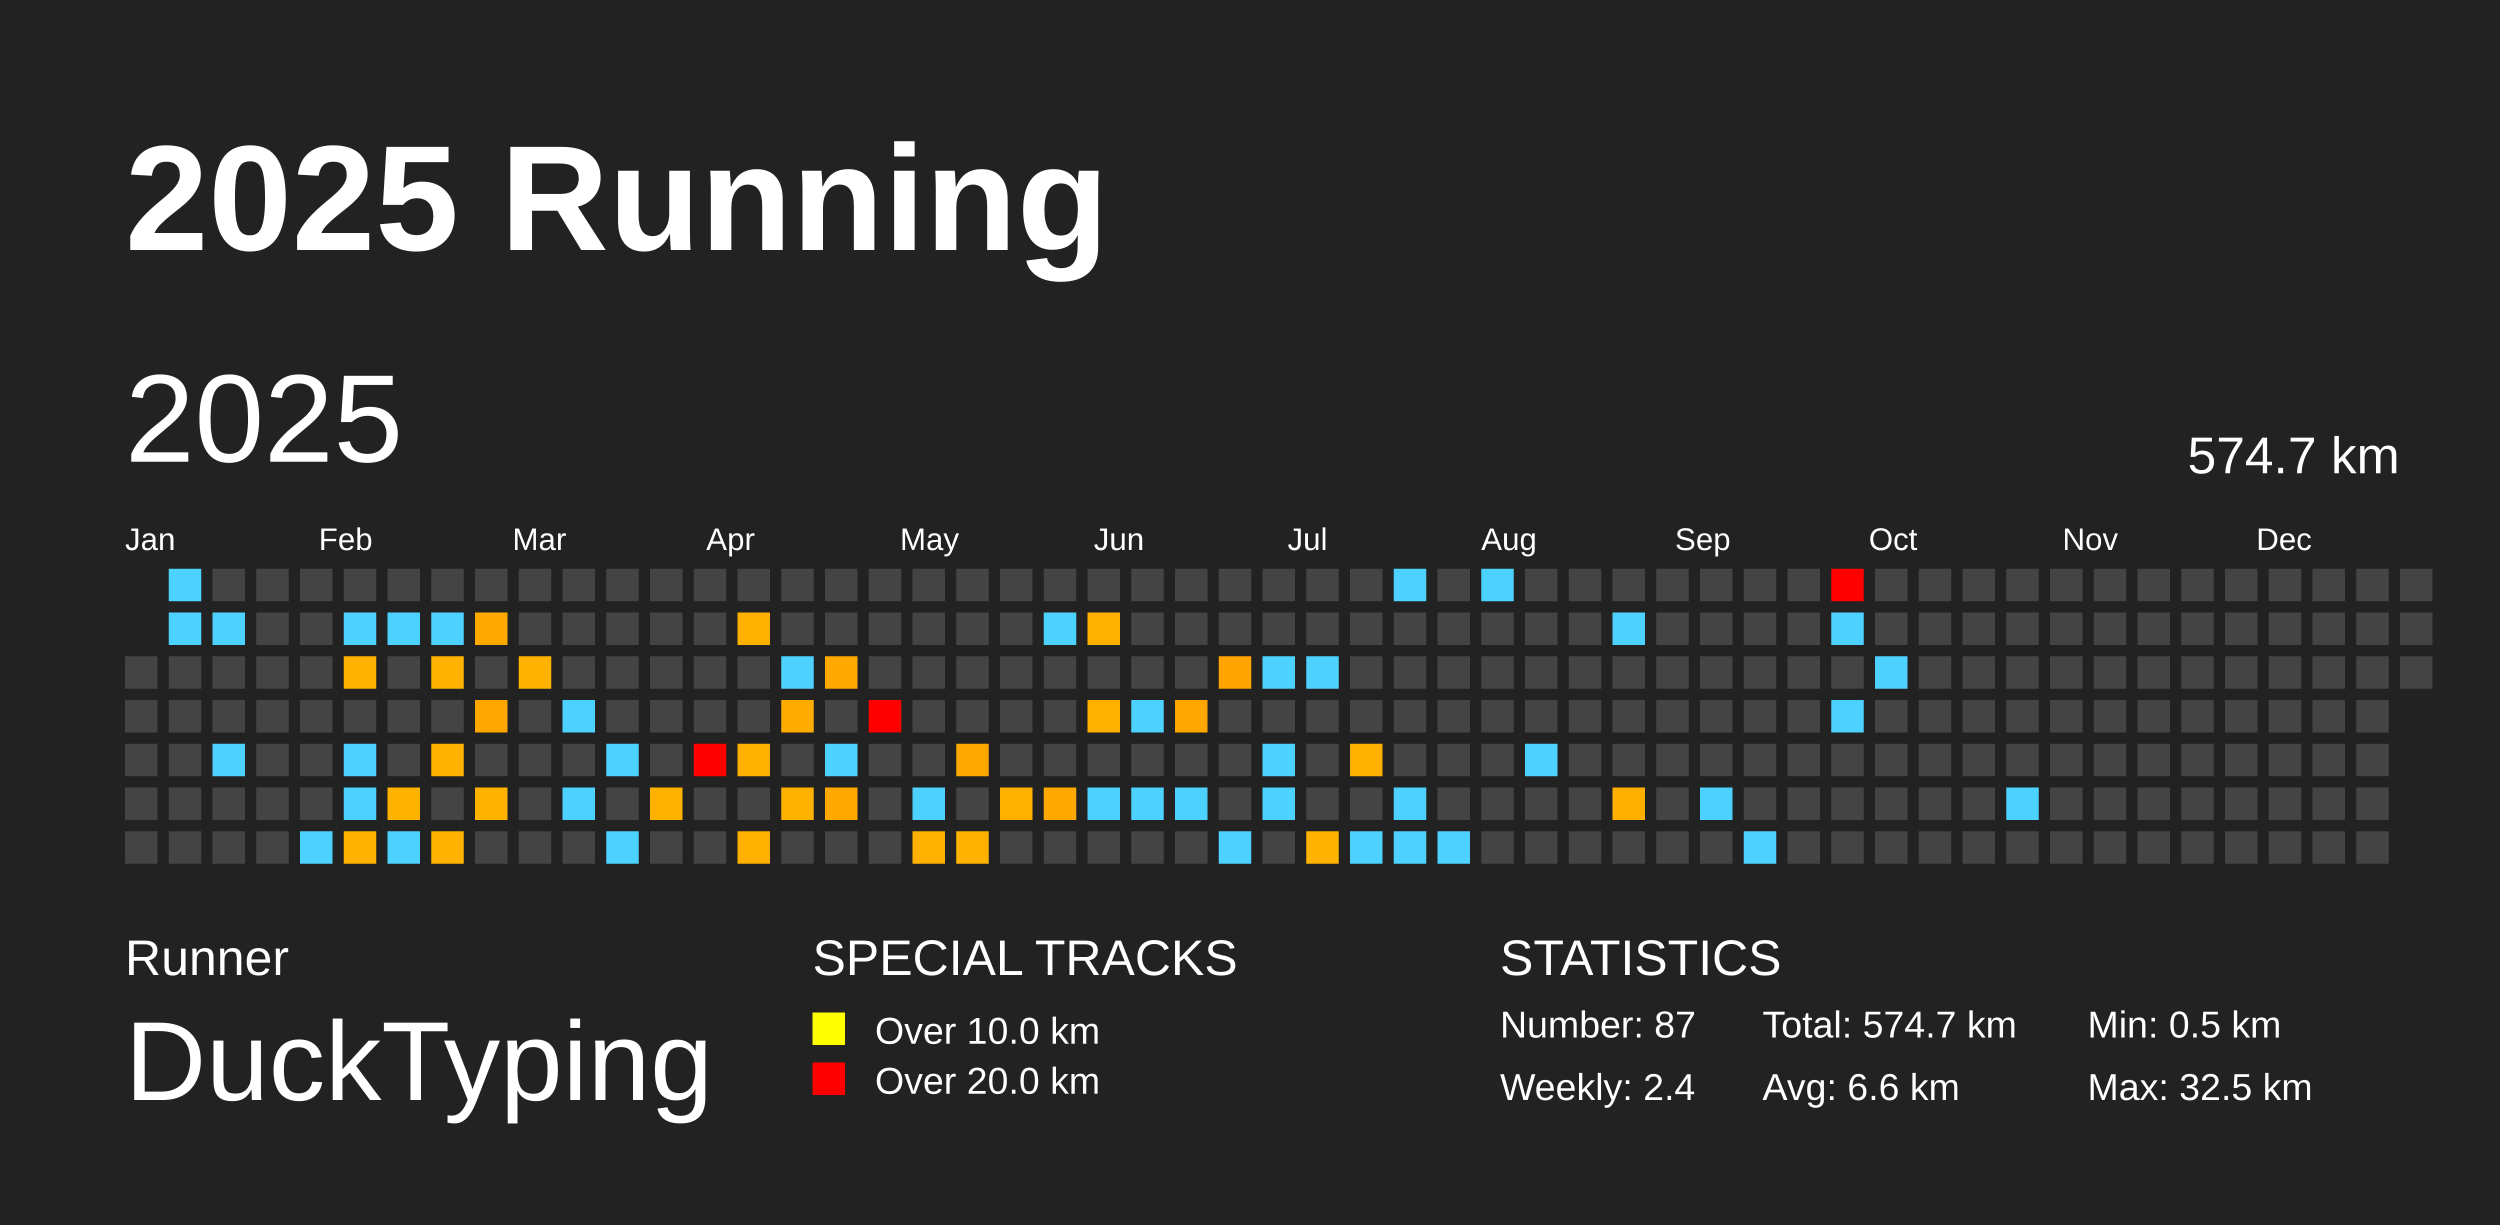
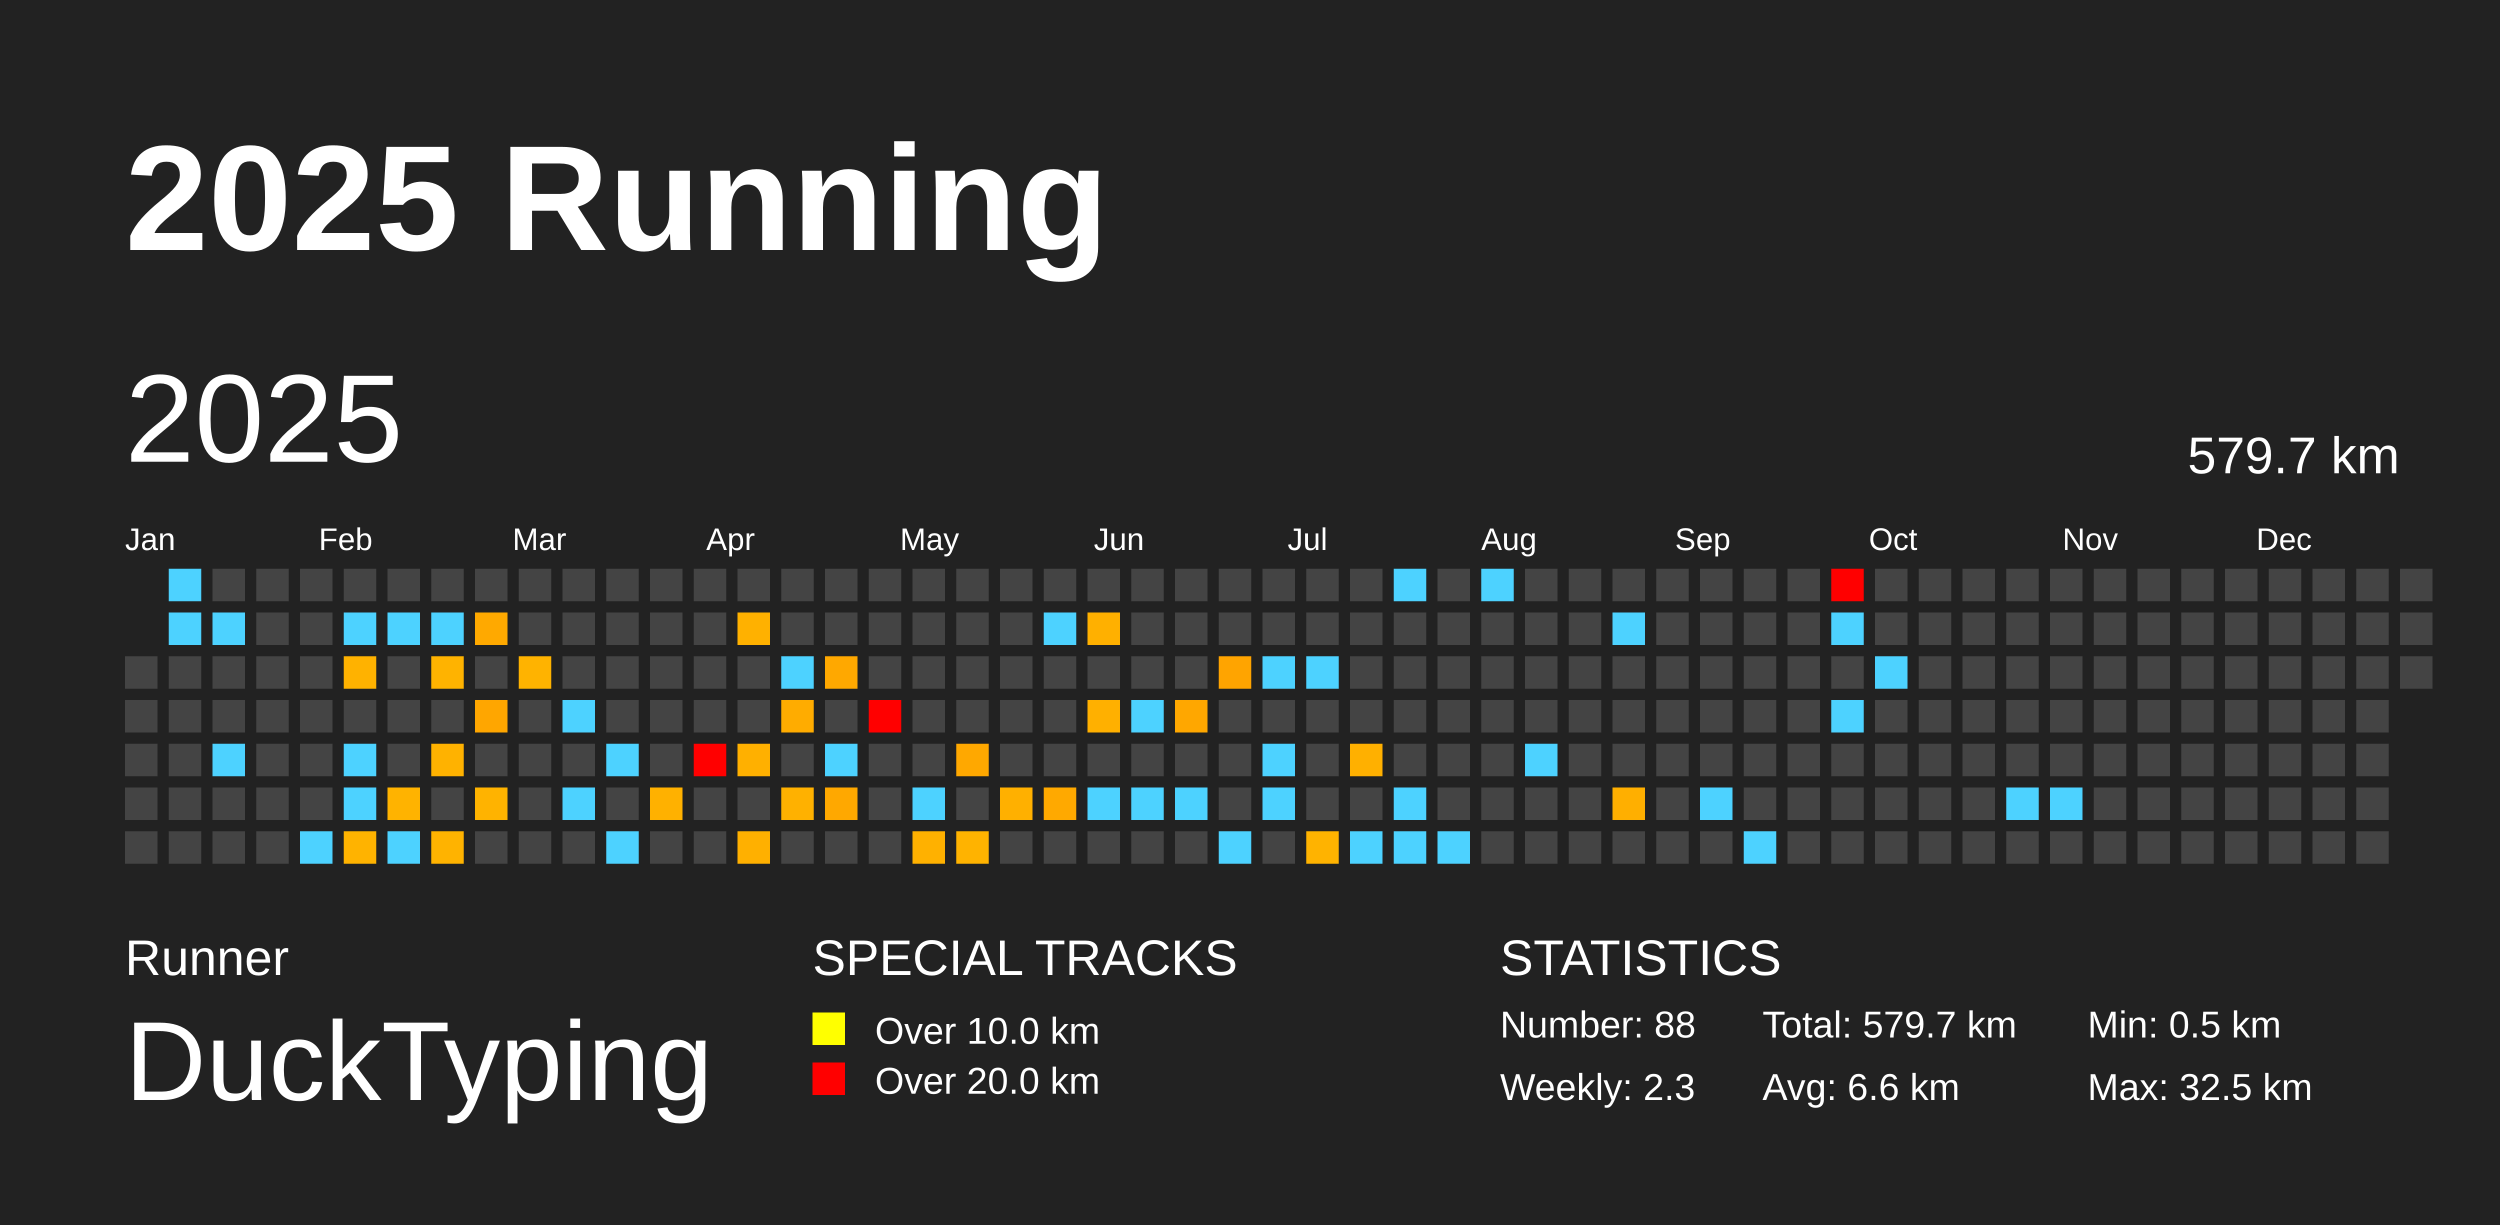
<svg xmlns="http://www.w3.org/2000/svg" baseProfile="full" height="98mm" version="1.1" viewBox="0,0,200,98" width="200mm">
  <defs />
  <rect fill="#222222" height="98" width="200" x="0" y="0" />
  <text fill="#FFFFFF" style="font-size:12px; font-family:Arial; font-weight:bold;" x="10" y="20">2025 Running</text>
  <text fill="#FFFFFF" style="font-size:4px; font-family:Arial" x="10" y="78">Runner</text>
  <text fill="#FFFFFF" style="font-size:9px; font-family:Arial" x="10" y="88">DuckTyping</text>
  <text fill="#FFFFFF" style="font-size:4px; font-family:Arial" x="65" y="78">SPECIAL TRACKS</text>
  <rect fill="yellow" height="2.6" width="2.6" x="65" y="81" />
  <text fill="#FFFFFF" style="font-size:3px; font-family:Arial" x="70" y="83.5">Over 10.0 km</text>
  <rect fill="red" height="2.6" width="2.6" x="65" y="85" />
  <text fill="#FFFFFF" style="font-size:3px; font-family:Arial" x="70" y="87.5">Over 20.0 km</text>
  <text fill="#FFFFFF" style="font-size:4px; font-family:Arial" x="120" y="78">STATISTICS</text>
-   <text fill="#FFFFFF" style="font-size:3px; font-family:Arial" x="120" y="83">Number: 87</text>
-   <text fill="#FFFFFF" style="font-size:3px; font-family:Arial" x="120" y="88">Weekly: 2.4</text>
-   <text fill="#FFFFFF" style="font-size:3px; font-family:Arial" x="141" y="83">Total: 574.7 km</text>
+   <text fill="#FFFFFF" style="font-size:3px; font-family:Arial" x="120" y="83">Number: 88</text>
+   <text fill="#FFFFFF" style="font-size:3px; font-family:Arial" x="120" y="88">Weekly: 2.3</text>
+   <text fill="#FFFFFF" style="font-size:3px; font-family:Arial" x="141" y="83">Total: 579.7 km</text>
  <text fill="#FFFFFF" style="font-size:3px; font-family:Arial" x="141" y="88">Avg: 6.6 km</text>
  <text fill="#FFFFFF" style="font-size:3px; font-family:Arial" x="167" y="83">Min: 0.5 km</text>
  <text fill="#FFFFFF" style="font-size:3px; font-family:Arial" x="167" y="88">Max: 32.5 km</text>
  <text dominant-baseline="hanging" fill="#FFFFFF" style="font-size:10.0px; font-family:Arial;" x="10" y="30">2025</text>
-   <text dominant-baseline="hanging" fill="#FFFFFF" style="font-size:4.125px; font-family:Arial;" x="175" y="35">574.7 km</text>
+   <text dominant-baseline="hanging" fill="#FFFFFF" style="font-size:4.125px; font-family:Arial;" x="175" y="35">579.7 km</text>
  <text fill="#FFFFFF" style="font-size:2.5px; font-family:Arial" x="10.0" y="44">Jan</text>
  <text fill="#FFFFFF" style="font-size:2.5px; font-family:Arial" x="25.5" y="44">Feb</text>
  <text fill="#FFFFFF" style="font-size:2.5px; font-family:Arial" x="41.0" y="44">Mar</text>
  <text fill="#FFFFFF" style="font-size:2.5px; font-family:Arial" x="56.5" y="44">Apr</text>
  <text fill="#FFFFFF" style="font-size:2.5px; font-family:Arial" x="72.0" y="44">May</text>
  <text fill="#FFFFFF" style="font-size:2.5px; font-family:Arial" x="87.5" y="44">Jun</text>
  <text fill="#FFFFFF" style="font-size:2.5px; font-family:Arial" x="103.0" y="44">Jul</text>
  <text fill="#FFFFFF" style="font-size:2.5px; font-family:Arial" x="118.5" y="44">Aug</text>
  <text fill="#FFFFFF" style="font-size:2.5px; font-family:Arial" x="134.0" y="44">Sep</text>
  <text fill="#FFFFFF" style="font-size:2.5px; font-family:Arial" x="149.5" y="44">Oct</text>
  <text fill="#FFFFFF" style="font-size:2.5px; font-family:Arial" x="165.0" y="44">Nov</text>
  <text fill="#FFFFFF" style="font-size:2.5px; font-family:Arial" x="180.5" y="44">Dec</text>
  <rect fill="#444444" height="2.6" width="2.6" x="10.0" y="52.5" />
  <rect fill="#444444" height="2.6" width="2.6" x="10.0" y="56.0" />
  <rect fill="#444444" height="2.6" width="2.6" x="10.0" y="59.5" />
  <rect fill="#444444" height="2.6" width="2.6" x="10.0" y="63.0" />
  <rect fill="#444444" height="2.6" width="2.6" x="10.0" y="66.5" />
  <rect fill="#4dd2ff" height="2.6" width="2.6" x="13.5" y="45.5" />
  <rect fill="#4dd2ff" height="2.6" width="2.6" x="13.5" y="49.0" />
  <rect fill="#444444" height="2.6" width="2.6" x="13.5" y="52.5" />
  <rect fill="#444444" height="2.6" width="2.6" x="13.5" y="56.0" />
  <rect fill="#444444" height="2.6" width="2.6" x="13.5" y="59.5" />
  <rect fill="#444444" height="2.6" width="2.6" x="13.5" y="63.0" />
  <rect fill="#444444" height="2.6" width="2.6" x="13.5" y="66.5" />
  <rect fill="#444444" height="2.6" width="2.6" x="17.0" y="45.5" />
  <rect fill="#4dd2ff" height="2.6" width="2.6" x="17.0" y="49.0" />
  <rect fill="#444444" height="2.6" width="2.6" x="17.0" y="52.5" />
  <rect fill="#444444" height="2.6" width="2.6" x="17.0" y="56.0" />
  <rect fill="#4dd2ff" height="2.6" width="2.6" x="17.0" y="59.5" />
  <rect fill="#444444" height="2.6" width="2.6" x="17.0" y="63.0" />
  <rect fill="#444444" height="2.6" width="2.6" x="17.0" y="66.5" />
  <rect fill="#444444" height="2.6" width="2.6" x="20.5" y="45.5" />
  <rect fill="#444444" height="2.6" width="2.6" x="20.5" y="49.0" />
  <rect fill="#444444" height="2.6" width="2.6" x="20.5" y="52.5" />
  <rect fill="#444444" height="2.6" width="2.6" x="20.5" y="56.0" />
  <rect fill="#444444" height="2.6" width="2.6" x="20.5" y="59.5" />
  <rect fill="#444444" height="2.6" width="2.6" x="20.5" y="63.0" />
  <rect fill="#444444" height="2.6" width="2.6" x="20.5" y="66.5" />
  <rect fill="#444444" height="2.6" width="2.6" x="24.0" y="45.5" />
  <rect fill="#444444" height="2.6" width="2.6" x="24.0" y="49.0" />
  <rect fill="#444444" height="2.6" width="2.6" x="24.0" y="52.5" />
  <rect fill="#444444" height="2.6" width="2.6" x="24.0" y="56.0" />
  <rect fill="#444444" height="2.6" width="2.6" x="24.0" y="59.5" />
  <rect fill="#444444" height="2.6" width="2.6" x="24.0" y="63.0" />
  <rect fill="#4dd2ff" height="2.6" width="2.6" x="24.0" y="66.5" />
  <rect fill="#444444" height="2.6" width="2.6" x="27.5" y="45.5" />
  <rect fill="#4dd2ff" height="2.6" width="2.6" x="27.5" y="49.0" />
  <rect fill="#ffb200" height="2.6" width="2.6" x="27.5" y="52.5" />
  <rect fill="#444444" height="2.6" width="2.6" x="27.5" y="56.0" />
  <rect fill="#4dd2ff" height="2.6" width="2.6" x="27.5" y="59.5" />
  <rect fill="#4dd2ff" height="2.6" width="2.6" x="27.5" y="63.0" />
  <rect fill="#ffb300" height="2.6" width="2.6" x="27.5" y="66.5" />
  <rect fill="#444444" height="2.6" width="2.6" x="31.0" y="45.5" />
  <rect fill="#4dd2ff" height="2.6" width="2.6" x="31.0" y="49.0" />
  <rect fill="#444444" height="2.6" width="2.6" x="31.0" y="52.5" />
  <rect fill="#444444" height="2.6" width="2.6" x="31.0" y="56.0" />
  <rect fill="#444444" height="2.6" width="2.6" x="31.0" y="59.5" />
  <rect fill="#ffb300" height="2.6" width="2.6" x="31.0" y="63.0" />
  <rect fill="#4dd2ff" height="2.6" width="2.6" x="31.0" y="66.5" />
  <rect fill="#444444" height="2.6" width="2.6" x="34.5" y="45.5" />
  <rect fill="#4dd2ff" height="2.6" width="2.6" x="34.5" y="49.0" />
  <rect fill="#ffb300" height="2.6" width="2.6" x="34.5" y="52.5" />
  <rect fill="#444444" height="2.6" width="2.6" x="34.5" y="56.0" />
  <rect fill="#ffb200" height="2.6" width="2.6" x="34.5" y="59.5" />
  <rect fill="#444444" height="2.6" width="2.6" x="34.5" y="63.0" />
  <rect fill="#ffb300" height="2.6" width="2.6" x="34.5" y="66.5" />
  <rect fill="#444444" height="2.6" width="2.6" x="38.0" y="45.5" />
  <rect fill="#ffa900" height="2.6" width="2.6" x="38.0" y="49.0" />
  <rect fill="#444444" height="2.6" width="2.6" x="38.0" y="52.5" />
  <rect fill="#ffa600" height="2.6" width="2.6" x="38.0" y="56.0" />
  <rect fill="#444444" height="2.6" width="2.6" x="38.0" y="59.5" />
  <rect fill="#ffb300" height="2.6" width="2.6" x="38.0" y="63.0" />
  <rect fill="#444444" height="2.6" width="2.6" x="38.0" y="66.5" />
  <rect fill="#444444" height="2.6" width="2.6" x="41.5" y="45.5" />
  <rect fill="#444444" height="2.6" width="2.6" x="41.5" y="49.0" />
  <rect fill="#ffb300" height="2.6" width="2.6" x="41.5" y="52.5" />
  <rect fill="#444444" height="2.6" width="2.6" x="41.5" y="56.0" />
  <rect fill="#444444" height="2.6" width="2.6" x="41.5" y="59.5" />
  <rect fill="#444444" height="2.6" width="2.6" x="41.5" y="63.0" />
  <rect fill="#444444" height="2.6" width="2.6" x="41.5" y="66.5" />
  <rect fill="#444444" height="2.6" width="2.6" x="45.0" y="45.5" />
  <rect fill="#444444" height="2.6" width="2.6" x="45.0" y="49.0" />
  <rect fill="#444444" height="2.6" width="2.6" x="45.0" y="52.5" />
  <rect fill="#4dd2ff" height="2.6" width="2.6" x="45.0" y="56.0" />
  <rect fill="#444444" height="2.6" width="2.6" x="45.0" y="59.5" />
  <rect fill="#4dd2ff" height="2.6" width="2.6" x="45.0" y="63.0" />
  <rect fill="#444444" height="2.6" width="2.6" x="45.0" y="66.5" />
  <rect fill="#444444" height="2.6" width="2.6" x="48.5" y="45.5" />
  <rect fill="#444444" height="2.6" width="2.6" x="48.5" y="49.0" />
  <rect fill="#444444" height="2.6" width="2.6" x="48.5" y="52.5" />
  <rect fill="#444444" height="2.6" width="2.6" x="48.5" y="56.0" />
  <rect fill="#4dd2ff" height="2.6" width="2.6" x="48.5" y="59.5" />
  <rect fill="#444444" height="2.6" width="2.6" x="48.5" y="63.0" />
  <rect fill="#4dd2ff" height="2.6" width="2.6" x="48.5" y="66.5" />
  <rect fill="#444444" height="2.6" width="2.6" x="52.0" y="45.5" />
  <rect fill="#444444" height="2.6" width="2.6" x="52.0" y="49.0" />
  <rect fill="#444444" height="2.6" width="2.6" x="52.0" y="52.5" />
  <rect fill="#444444" height="2.6" width="2.6" x="52.0" y="56.0" />
  <rect fill="#444444" height="2.6" width="2.6" x="52.0" y="59.5" />
  <rect fill="#ffb100" height="2.6" width="2.6" x="52.0" y="63.0" />
  <rect fill="#444444" height="2.6" width="2.6" x="52.0" y="66.5" />
  <rect fill="#444444" height="2.6" width="2.6" x="55.5" y="45.5" />
  <rect fill="#444444" height="2.6" width="2.6" x="55.5" y="49.0" />
  <rect fill="#444444" height="2.6" width="2.6" x="55.5" y="52.5" />
  <rect fill="#444444" height="2.6" width="2.6" x="55.5" y="56.0" />
  <rect fill="red" height="2.6" width="2.6" x="55.5" y="59.5" />
  <rect fill="#444444" height="2.6" width="2.6" x="55.5" y="63.0" />
  <rect fill="#444444" height="2.6" width="2.6" x="55.5" y="66.5" />
  <rect fill="#444444" height="2.6" width="2.6" x="59.0" y="45.5" />
  <rect fill="#ffb100" height="2.6" width="2.6" x="59.0" y="49.0" />
  <rect fill="#444444" height="2.6" width="2.6" x="59.0" y="52.5" />
  <rect fill="#444444" height="2.6" width="2.6" x="59.0" y="56.0" />
  <rect fill="#ffb000" height="2.6" width="2.6" x="59.0" y="59.5" />
  <rect fill="#444444" height="2.6" width="2.6" x="59.0" y="63.0" />
  <rect fill="#ffb000" height="2.6" width="2.6" x="59.0" y="66.5" />
  <rect fill="#444444" height="2.6" width="2.6" x="62.5" y="45.5" />
  <rect fill="#444444" height="2.6" width="2.6" x="62.5" y="49.0" />
  <rect fill="#4dd2ff" height="2.6" width="2.6" x="62.5" y="52.5" />
  <rect fill="#ffac00" height="2.6" width="2.6" x="62.5" y="56.0" />
  <rect fill="#444444" height="2.6" width="2.6" x="62.5" y="59.5" />
  <rect fill="#ffb100" height="2.6" width="2.6" x="62.5" y="63.0" />
  <rect fill="#444444" height="2.6" width="2.6" x="62.5" y="66.5" />
  <rect fill="#444444" height="2.6" width="2.6" x="66.0" y="45.5" />
  <rect fill="#444444" height="2.6" width="2.6" x="66.0" y="49.0" />
  <rect fill="#ffa800" height="2.6" width="2.6" x="66.0" y="52.5" />
  <rect fill="#444444" height="2.6" width="2.6" x="66.0" y="56.0" />
  <rect fill="#4dd2ff" height="2.6" width="2.6" x="66.0" y="59.5" />
  <rect fill="#ffa800" height="2.6" width="2.6" x="66.0" y="63.0" />
  <rect fill="#444444" height="2.6" width="2.6" x="66.0" y="66.5" />
  <rect fill="#444444" height="2.6" width="2.6" x="69.5" y="45.5" />
  <rect fill="#444444" height="2.6" width="2.6" x="69.5" y="49.0" />
  <rect fill="#444444" height="2.6" width="2.6" x="69.5" y="52.5" />
  <rect fill="red" height="2.6" width="2.6" x="69.5" y="56.0" />
  <rect fill="#444444" height="2.6" width="2.6" x="69.5" y="59.5" />
  <rect fill="#444444" height="2.6" width="2.6" x="69.5" y="63.0" />
  <rect fill="#444444" height="2.6" width="2.6" x="69.5" y="66.5" />
  <rect fill="#444444" height="2.6" width="2.6" x="73.0" y="45.5" />
  <rect fill="#444444" height="2.6" width="2.6" x="73.0" y="49.0" />
  <rect fill="#444444" height="2.6" width="2.6" x="73.0" y="52.5" />
  <rect fill="#444444" height="2.6" width="2.6" x="73.0" y="56.0" />
  <rect fill="#444444" height="2.6" width="2.6" x="73.0" y="59.5" />
  <rect fill="#4dd2ff" height="2.6" width="2.6" x="73.0" y="63.0" />
  <rect fill="#ffb100" height="2.6" width="2.6" x="73.0" y="66.5" />
  <rect fill="#444444" height="2.6" width="2.6" x="76.5" y="45.5" />
  <rect fill="#444444" height="2.6" width="2.6" x="76.5" y="49.0" />
  <rect fill="#444444" height="2.6" width="2.6" x="76.5" y="52.5" />
  <rect fill="#444444" height="2.6" width="2.6" x="76.5" y="56.0" />
  <rect fill="#ffa800" height="2.6" width="2.6" x="76.5" y="59.5" />
  <rect fill="#444444" height="2.6" width="2.6" x="76.5" y="63.0" />
  <rect fill="#ffb300" height="2.6" width="2.6" x="76.5" y="66.5" />
  <rect fill="#444444" height="2.6" width="2.6" x="80.0" y="45.5" />
  <rect fill="#444444" height="2.6" width="2.6" x="80.0" y="49.0" />
  <rect fill="#444444" height="2.6" width="2.6" x="80.0" y="52.5" />
  <rect fill="#444444" height="2.6" width="2.6" x="80.0" y="56.0" />
  <rect fill="#444444" height="2.6" width="2.6" x="80.0" y="59.5" />
  <rect fill="#ffb000" height="2.6" width="2.6" x="80.0" y="63.0" />
  <rect fill="#444444" height="2.6" width="2.6" x="80.0" y="66.5" />
  <rect fill="#444444" height="2.6" width="2.6" x="83.5" y="45.5" />
  <rect fill="#4dd2ff" height="2.6" width="2.6" x="83.5" y="49.0" />
  <rect fill="#444444" height="2.6" width="2.6" x="83.5" y="52.5" />
  <rect fill="#444444" height="2.6" width="2.6" x="83.5" y="56.0" />
  <rect fill="#444444" height="2.6" width="2.6" x="83.5" y="59.5" />
  <rect fill="#ffa900" height="2.6" width="2.6" x="83.5" y="63.0" />
  <rect fill="#444444" height="2.6" width="2.6" x="83.5" y="66.5" />
  <rect fill="#444444" height="2.6" width="2.6" x="87.0" y="45.5" />
  <rect fill="#ffb000" height="2.6" width="2.6" x="87.0" y="49.0" />
  <rect fill="#444444" height="2.6" width="2.6" x="87.0" y="52.5" />
  <rect fill="#ffb000" height="2.6" width="2.6" x="87.0" y="56.0" />
  <rect fill="#444444" height="2.6" width="2.6" x="87.0" y="59.5" />
  <rect fill="#4dd2ff" height="2.6" width="2.6" x="87.0" y="63.0" />
  <rect fill="#444444" height="2.6" width="2.6" x="87.0" y="66.5" />
  <rect fill="#444444" height="2.6" width="2.6" x="90.5" y="45.5" />
  <rect fill="#444444" height="2.6" width="2.6" x="90.5" y="49.0" />
  <rect fill="#444444" height="2.6" width="2.6" x="90.5" y="52.5" />
  <rect fill="#4dd2ff" height="2.6" width="2.6" x="90.5" y="56.0" />
  <rect fill="#444444" height="2.6" width="2.6" x="90.5" y="59.5" />
  <rect fill="#4dd2ff" height="2.6" width="2.6" x="90.5" y="63.0" />
  <rect fill="#444444" height="2.6" width="2.6" x="90.5" y="66.5" />
  <rect fill="#444444" height="2.6" width="2.6" x="94.0" y="45.5" />
  <rect fill="#444444" height="2.6" width="2.6" x="94.0" y="49.0" />
  <rect fill="#444444" height="2.6" width="2.6" x="94.0" y="52.5" />
  <rect fill="#ffa700" height="2.6" width="2.6" x="94.0" y="56.0" />
  <rect fill="#444444" height="2.6" width="2.6" x="94.0" y="59.5" />
  <rect fill="#4dd2ff" height="2.6" width="2.6" x="94.0" y="63.0" />
  <rect fill="#444444" height="2.6" width="2.6" x="94.0" y="66.5" />
  <rect fill="#444444" height="2.6" width="2.6" x="97.5" y="45.5" />
  <rect fill="#444444" height="2.6" width="2.6" x="97.5" y="49.0" />
  <rect fill="#ffa400" height="2.6" width="2.6" x="97.5" y="52.5" />
  <rect fill="#444444" height="2.6" width="2.6" x="97.5" y="56.0" />
  <rect fill="#444444" height="2.6" width="2.6" x="97.5" y="59.5" />
  <rect fill="#444444" height="2.6" width="2.6" x="97.5" y="63.0" />
  <rect fill="#4dd2ff" height="2.6" width="2.6" x="97.5" y="66.5" />
  <rect fill="#444444" height="2.6" width="2.6" x="101.0" y="45.5" />
  <rect fill="#444444" height="2.6" width="2.6" x="101.0" y="49.0" />
  <rect fill="#4dd2ff" height="2.6" width="2.6" x="101.0" y="52.5" />
  <rect fill="#444444" height="2.6" width="2.6" x="101.0" y="56.0" />
  <rect fill="#4dd2ff" height="2.6" width="2.6" x="101.0" y="59.5" />
  <rect fill="#4dd2ff" height="2.6" width="2.6" x="101.0" y="63.0" />
  <rect fill="#444444" height="2.6" width="2.6" x="101.0" y="66.5" />
  <rect fill="#444444" height="2.6" width="2.6" x="104.5" y="45.5" />
  <rect fill="#444444" height="2.6" width="2.6" x="104.5" y="49.0" />
  <rect fill="#4dd2ff" height="2.6" width="2.6" x="104.5" y="52.5" />
  <rect fill="#444444" height="2.6" width="2.6" x="104.5" y="56.0" />
  <rect fill="#444444" height="2.6" width="2.6" x="104.5" y="59.5" />
  <rect fill="#444444" height="2.6" width="2.6" x="104.5" y="63.0" />
  <rect fill="#ffb300" height="2.6" width="2.6" x="104.5" y="66.5" />
  <rect fill="#444444" height="2.6" width="2.6" x="108.0" y="45.5" />
  <rect fill="#444444" height="2.6" width="2.6" x="108.0" y="49.0" />
  <rect fill="#444444" height="2.6" width="2.6" x="108.0" y="52.5" />
  <rect fill="#444444" height="2.6" width="2.6" x="108.0" y="56.0" />
  <rect fill="#ffb000" height="2.6" width="2.6" x="108.0" y="59.5" />
  <rect fill="#444444" height="2.6" width="2.6" x="108.0" y="63.0" />
  <rect fill="#4dd2ff" height="2.6" width="2.6" x="108.0" y="66.5" />
  <rect fill="#4dd2ff" height="2.6" width="2.6" x="111.5" y="45.5" />
  <rect fill="#444444" height="2.6" width="2.6" x="111.5" y="49.0" />
  <rect fill="#444444" height="2.6" width="2.6" x="111.5" y="52.5" />
  <rect fill="#444444" height="2.6" width="2.6" x="111.5" y="56.0" />
  <rect fill="#444444" height="2.6" width="2.6" x="111.5" y="59.5" />
  <rect fill="#4dd2ff" height="2.6" width="2.6" x="111.5" y="63.0" />
  <rect fill="#4dd2ff" height="2.6" width="2.6" x="111.5" y="66.5" />
  <rect fill="#444444" height="2.6" width="2.6" x="115.0" y="45.5" />
  <rect fill="#444444" height="2.6" width="2.6" x="115.0" y="49.0" />
  <rect fill="#444444" height="2.6" width="2.6" x="115.0" y="52.5" />
  <rect fill="#444444" height="2.6" width="2.6" x="115.0" y="56.0" />
  <rect fill="#444444" height="2.6" width="2.6" x="115.0" y="59.5" />
  <rect fill="#444444" height="2.6" width="2.6" x="115.0" y="63.0" />
  <rect fill="#4dd2ff" height="2.6" width="2.6" x="115.0" y="66.5" />
  <rect fill="#4dd2ff" height="2.6" width="2.6" x="118.5" y="45.5" />
  <rect fill="#444444" height="2.6" width="2.6" x="118.5" y="49.0" />
  <rect fill="#444444" height="2.6" width="2.6" x="118.5" y="52.5" />
  <rect fill="#444444" height="2.6" width="2.6" x="118.5" y="56.0" />
  <rect fill="#444444" height="2.6" width="2.6" x="118.5" y="59.5" />
  <rect fill="#444444" height="2.6" width="2.6" x="118.5" y="63.0" />
  <rect fill="#444444" height="2.6" width="2.6" x="118.5" y="66.5" />
  <rect fill="#444444" height="2.6" width="2.6" x="122.0" y="45.5" />
  <rect fill="#444444" height="2.6" width="2.6" x="122.0" y="49.0" />
  <rect fill="#444444" height="2.6" width="2.6" x="122.0" y="52.5" />
  <rect fill="#444444" height="2.6" width="2.6" x="122.0" y="56.0" />
  <rect fill="#4dd2ff" height="2.6" width="2.6" x="122.0" y="59.5" />
  <rect fill="#444444" height="2.6" width="2.6" x="122.0" y="63.0" />
  <rect fill="#444444" height="2.6" width="2.6" x="122.0" y="66.5" />
  <rect fill="#444444" height="2.6" width="2.6" x="125.5" y="45.5" />
  <rect fill="#444444" height="2.6" width="2.6" x="125.5" y="49.0" />
  <rect fill="#444444" height="2.6" width="2.6" x="125.5" y="52.5" />
  <rect fill="#444444" height="2.6" width="2.6" x="125.5" y="56.0" />
  <rect fill="#444444" height="2.6" width="2.6" x="125.5" y="59.5" />
  <rect fill="#444444" height="2.6" width="2.6" x="125.5" y="63.0" />
  <rect fill="#444444" height="2.6" width="2.6" x="125.5" y="66.5" />
  <rect fill="#444444" height="2.6" width="2.6" x="129.0" y="45.5" />
  <rect fill="#4dd2ff" height="2.6" width="2.6" x="129.0" y="49.0" />
  <rect fill="#444444" height="2.6" width="2.6" x="129.0" y="52.5" />
  <rect fill="#444444" height="2.6" width="2.6" x="129.0" y="56.0" />
  <rect fill="#444444" height="2.6" width="2.6" x="129.0" y="59.5" />
  <rect fill="#ffaf00" height="2.6" width="2.6" x="129.0" y="63.0" />
  <rect fill="#444444" height="2.6" width="2.6" x="129.0" y="66.5" />
  <rect fill="#444444" height="2.6" width="2.6" x="132.5" y="45.5" />
  <rect fill="#444444" height="2.6" width="2.6" x="132.5" y="49.0" />
  <rect fill="#444444" height="2.6" width="2.6" x="132.5" y="52.5" />
  <rect fill="#444444" height="2.6" width="2.6" x="132.5" y="56.0" />
  <rect fill="#444444" height="2.6" width="2.6" x="132.5" y="59.5" />
  <rect fill="#444444" height="2.6" width="2.6" x="132.5" y="63.0" />
  <rect fill="#444444" height="2.6" width="2.6" x="132.5" y="66.5" />
  <rect fill="#444444" height="2.6" width="2.6" x="136.0" y="45.5" />
  <rect fill="#444444" height="2.6" width="2.6" x="136.0" y="49.0" />
  <rect fill="#444444" height="2.6" width="2.6" x="136.0" y="52.5" />
  <rect fill="#444444" height="2.6" width="2.6" x="136.0" y="56.0" />
  <rect fill="#444444" height="2.6" width="2.6" x="136.0" y="59.5" />
  <rect fill="#4dd2ff" height="2.6" width="2.6" x="136.0" y="63.0" />
  <rect fill="#444444" height="2.6" width="2.6" x="136.0" y="66.5" />
  <rect fill="#444444" height="2.6" width="2.6" x="139.5" y="45.5" />
  <rect fill="#444444" height="2.6" width="2.6" x="139.5" y="49.0" />
  <rect fill="#444444" height="2.6" width="2.6" x="139.5" y="52.5" />
  <rect fill="#444444" height="2.6" width="2.6" x="139.5" y="56.0" />
  <rect fill="#444444" height="2.6" width="2.6" x="139.5" y="59.5" />
  <rect fill="#444444" height="2.6" width="2.6" x="139.5" y="63.0" />
  <rect fill="#4dd2ff" height="2.6" width="2.6" x="139.5" y="66.5" />
  <rect fill="#444444" height="2.6" width="2.6" x="143.0" y="45.5" />
  <rect fill="#444444" height="2.6" width="2.6" x="143.0" y="49.0" />
  <rect fill="#444444" height="2.6" width="2.6" x="143.0" y="52.5" />
  <rect fill="#444444" height="2.6" width="2.6" x="143.0" y="56.0" />
  <rect fill="#444444" height="2.6" width="2.6" x="143.0" y="59.5" />
  <rect fill="#444444" height="2.6" width="2.6" x="143.0" y="63.0" />
  <rect fill="#444444" height="2.6" width="2.6" x="143.0" y="66.5" />
  <rect fill="red" height="2.6" width="2.6" x="146.5" y="45.5" />
  <rect fill="#4dd2ff" height="2.6" width="2.6" x="146.5" y="49.0" />
  <rect fill="#444444" height="2.6" width="2.6" x="146.5" y="52.5" />
  <rect fill="#4dd2ff" height="2.6" width="2.6" x="146.5" y="56.0" />
  <rect fill="#444444" height="2.6" width="2.6" x="146.5" y="59.5" />
  <rect fill="#444444" height="2.6" width="2.6" x="146.5" y="63.0" />
  <rect fill="#444444" height="2.6" width="2.6" x="146.5" y="66.5" />
  <rect fill="#444444" height="2.6" width="2.6" x="150.0" y="45.5" />
  <rect fill="#444444" height="2.6" width="2.6" x="150.0" y="49.0" />
  <rect fill="#4dd2ff" height="2.6" width="2.6" x="150.0" y="52.5" />
  <rect fill="#444444" height="2.6" width="2.6" x="150.0" y="56.0" />
  <rect fill="#444444" height="2.6" width="2.6" x="150.0" y="59.5" />
  <rect fill="#444444" height="2.6" width="2.6" x="150.0" y="63.0" />
  <rect fill="#444444" height="2.6" width="2.6" x="150.0" y="66.5" />
  <rect fill="#444444" height="2.6" width="2.6" x="153.5" y="45.5" />
  <rect fill="#444444" height="2.6" width="2.6" x="153.5" y="49.0" />
  <rect fill="#444444" height="2.6" width="2.6" x="153.5" y="52.5" />
  <rect fill="#444444" height="2.6" width="2.6" x="153.5" y="56.0" />
  <rect fill="#444444" height="2.6" width="2.6" x="153.5" y="59.5" />
  <rect fill="#444444" height="2.6" width="2.6" x="153.5" y="63.0" />
  <rect fill="#444444" height="2.6" width="2.6" x="153.5" y="66.5" />
  <rect fill="#444444" height="2.6" width="2.6" x="157.0" y="45.5" />
  <rect fill="#444444" height="2.6" width="2.6" x="157.0" y="49.0" />
  <rect fill="#444444" height="2.6" width="2.6" x="157.0" y="52.5" />
  <rect fill="#444444" height="2.6" width="2.6" x="157.0" y="56.0" />
  <rect fill="#444444" height="2.6" width="2.6" x="157.0" y="59.5" />
  <rect fill="#444444" height="2.6" width="2.6" x="157.0" y="63.0" />
  <rect fill="#444444" height="2.6" width="2.6" x="157.0" y="66.5" />
  <rect fill="#444444" height="2.6" width="2.6" x="160.5" y="45.5" />
  <rect fill="#444444" height="2.6" width="2.6" x="160.5" y="49.0" />
  <rect fill="#444444" height="2.6" width="2.6" x="160.5" y="52.5" />
  <rect fill="#444444" height="2.6" width="2.6" x="160.5" y="56.0" />
  <rect fill="#444444" height="2.6" width="2.6" x="160.5" y="59.5" />
  <rect fill="#4dd2ff" height="2.6" width="2.6" x="160.5" y="63.0" />
  <rect fill="#444444" height="2.6" width="2.6" x="160.5" y="66.5" />
  <rect fill="#444444" height="2.6" width="2.6" x="164.0" y="45.5" />
  <rect fill="#444444" height="2.6" width="2.6" x="164.0" y="49.0" />
  <rect fill="#444444" height="2.6" width="2.6" x="164.0" y="52.5" />
  <rect fill="#444444" height="2.6" width="2.6" x="164.0" y="56.0" />
  <rect fill="#444444" height="2.6" width="2.6" x="164.0" y="59.5" />
-   <rect fill="#444444" height="2.6" width="2.6" x="164.0" y="63.0" />
+   <rect fill="#4dd2ff" height="2.6" width="2.6" x="164.0" y="63.0" />
  <rect fill="#444444" height="2.6" width="2.6" x="164.0" y="66.5" />
  <rect fill="#444444" height="2.6" width="2.6" x="167.5" y="45.5" />
  <rect fill="#444444" height="2.6" width="2.6" x="167.5" y="49.0" />
  <rect fill="#444444" height="2.6" width="2.6" x="167.5" y="52.5" />
  <rect fill="#444444" height="2.6" width="2.6" x="167.5" y="56.0" />
  <rect fill="#444444" height="2.6" width="2.6" x="167.5" y="59.5" />
  <rect fill="#444444" height="2.6" width="2.6" x="167.5" y="63.0" />
  <rect fill="#444444" height="2.6" width="2.6" x="167.5" y="66.5" />
  <rect fill="#444444" height="2.6" width="2.6" x="171.0" y="45.5" />
  <rect fill="#444444" height="2.6" width="2.6" x="171.0" y="49.0" />
  <rect fill="#444444" height="2.6" width="2.6" x="171.0" y="52.5" />
  <rect fill="#444444" height="2.6" width="2.6" x="171.0" y="56.0" />
  <rect fill="#444444" height="2.6" width="2.6" x="171.0" y="59.5" />
  <rect fill="#444444" height="2.6" width="2.6" x="171.0" y="63.0" />
  <rect fill="#444444" height="2.6" width="2.6" x="171.0" y="66.5" />
  <rect fill="#444444" height="2.6" width="2.6" x="174.5" y="45.5" />
  <rect fill="#444444" height="2.6" width="2.6" x="174.5" y="49.0" />
  <rect fill="#444444" height="2.6" width="2.6" x="174.5" y="52.5" />
  <rect fill="#444444" height="2.6" width="2.6" x="174.5" y="56.0" />
  <rect fill="#444444" height="2.6" width="2.6" x="174.5" y="59.5" />
  <rect fill="#444444" height="2.6" width="2.6" x="174.5" y="63.0" />
  <rect fill="#444444" height="2.6" width="2.6" x="174.5" y="66.5" />
  <rect fill="#444444" height="2.6" width="2.6" x="178.0" y="45.5" />
  <rect fill="#444444" height="2.6" width="2.6" x="178.0" y="49.0" />
  <rect fill="#444444" height="2.6" width="2.6" x="178.0" y="52.5" />
  <rect fill="#444444" height="2.6" width="2.6" x="178.0" y="56.0" />
  <rect fill="#444444" height="2.6" width="2.6" x="178.0" y="59.5" />
  <rect fill="#444444" height="2.6" width="2.6" x="178.0" y="63.0" />
  <rect fill="#444444" height="2.6" width="2.6" x="178.0" y="66.5" />
  <rect fill="#444444" height="2.6" width="2.6" x="181.5" y="45.5" />
  <rect fill="#444444" height="2.6" width="2.6" x="181.5" y="49.0" />
  <rect fill="#444444" height="2.6" width="2.6" x="181.5" y="52.5" />
  <rect fill="#444444" height="2.6" width="2.6" x="181.5" y="56.0" />
  <rect fill="#444444" height="2.6" width="2.6" x="181.5" y="59.5" />
  <rect fill="#444444" height="2.6" width="2.6" x="181.5" y="63.0" />
  <rect fill="#444444" height="2.6" width="2.6" x="181.5" y="66.5" />
  <rect fill="#444444" height="2.6" width="2.6" x="185.0" y="45.5" />
  <rect fill="#444444" height="2.6" width="2.6" x="185.0" y="49.0" />
  <rect fill="#444444" height="2.6" width="2.6" x="185.0" y="52.5" />
  <rect fill="#444444" height="2.6" width="2.6" x="185.0" y="56.0" />
  <rect fill="#444444" height="2.6" width="2.6" x="185.0" y="59.5" />
  <rect fill="#444444" height="2.6" width="2.6" x="185.0" y="63.0" />
  <rect fill="#444444" height="2.6" width="2.6" x="185.0" y="66.5" />
  <rect fill="#444444" height="2.6" width="2.6" x="188.5" y="45.5" />
  <rect fill="#444444" height="2.6" width="2.6" x="188.5" y="49.0" />
  <rect fill="#444444" height="2.6" width="2.6" x="188.5" y="52.5" />
  <rect fill="#444444" height="2.6" width="2.6" x="188.5" y="56.0" />
  <rect fill="#444444" height="2.6" width="2.6" x="188.5" y="59.5" />
  <rect fill="#444444" height="2.6" width="2.6" x="188.5" y="63.0" />
  <rect fill="#444444" height="2.6" width="2.6" x="188.5" y="66.5" />
  <rect fill="#444444" height="2.6" width="2.6" x="192.0" y="45.5" />
  <rect fill="#444444" height="2.6" width="2.6" x="192.0" y="49.0" />
  <rect fill="#444444" height="2.6" width="2.6" x="192.0" y="52.5" />
</svg>
